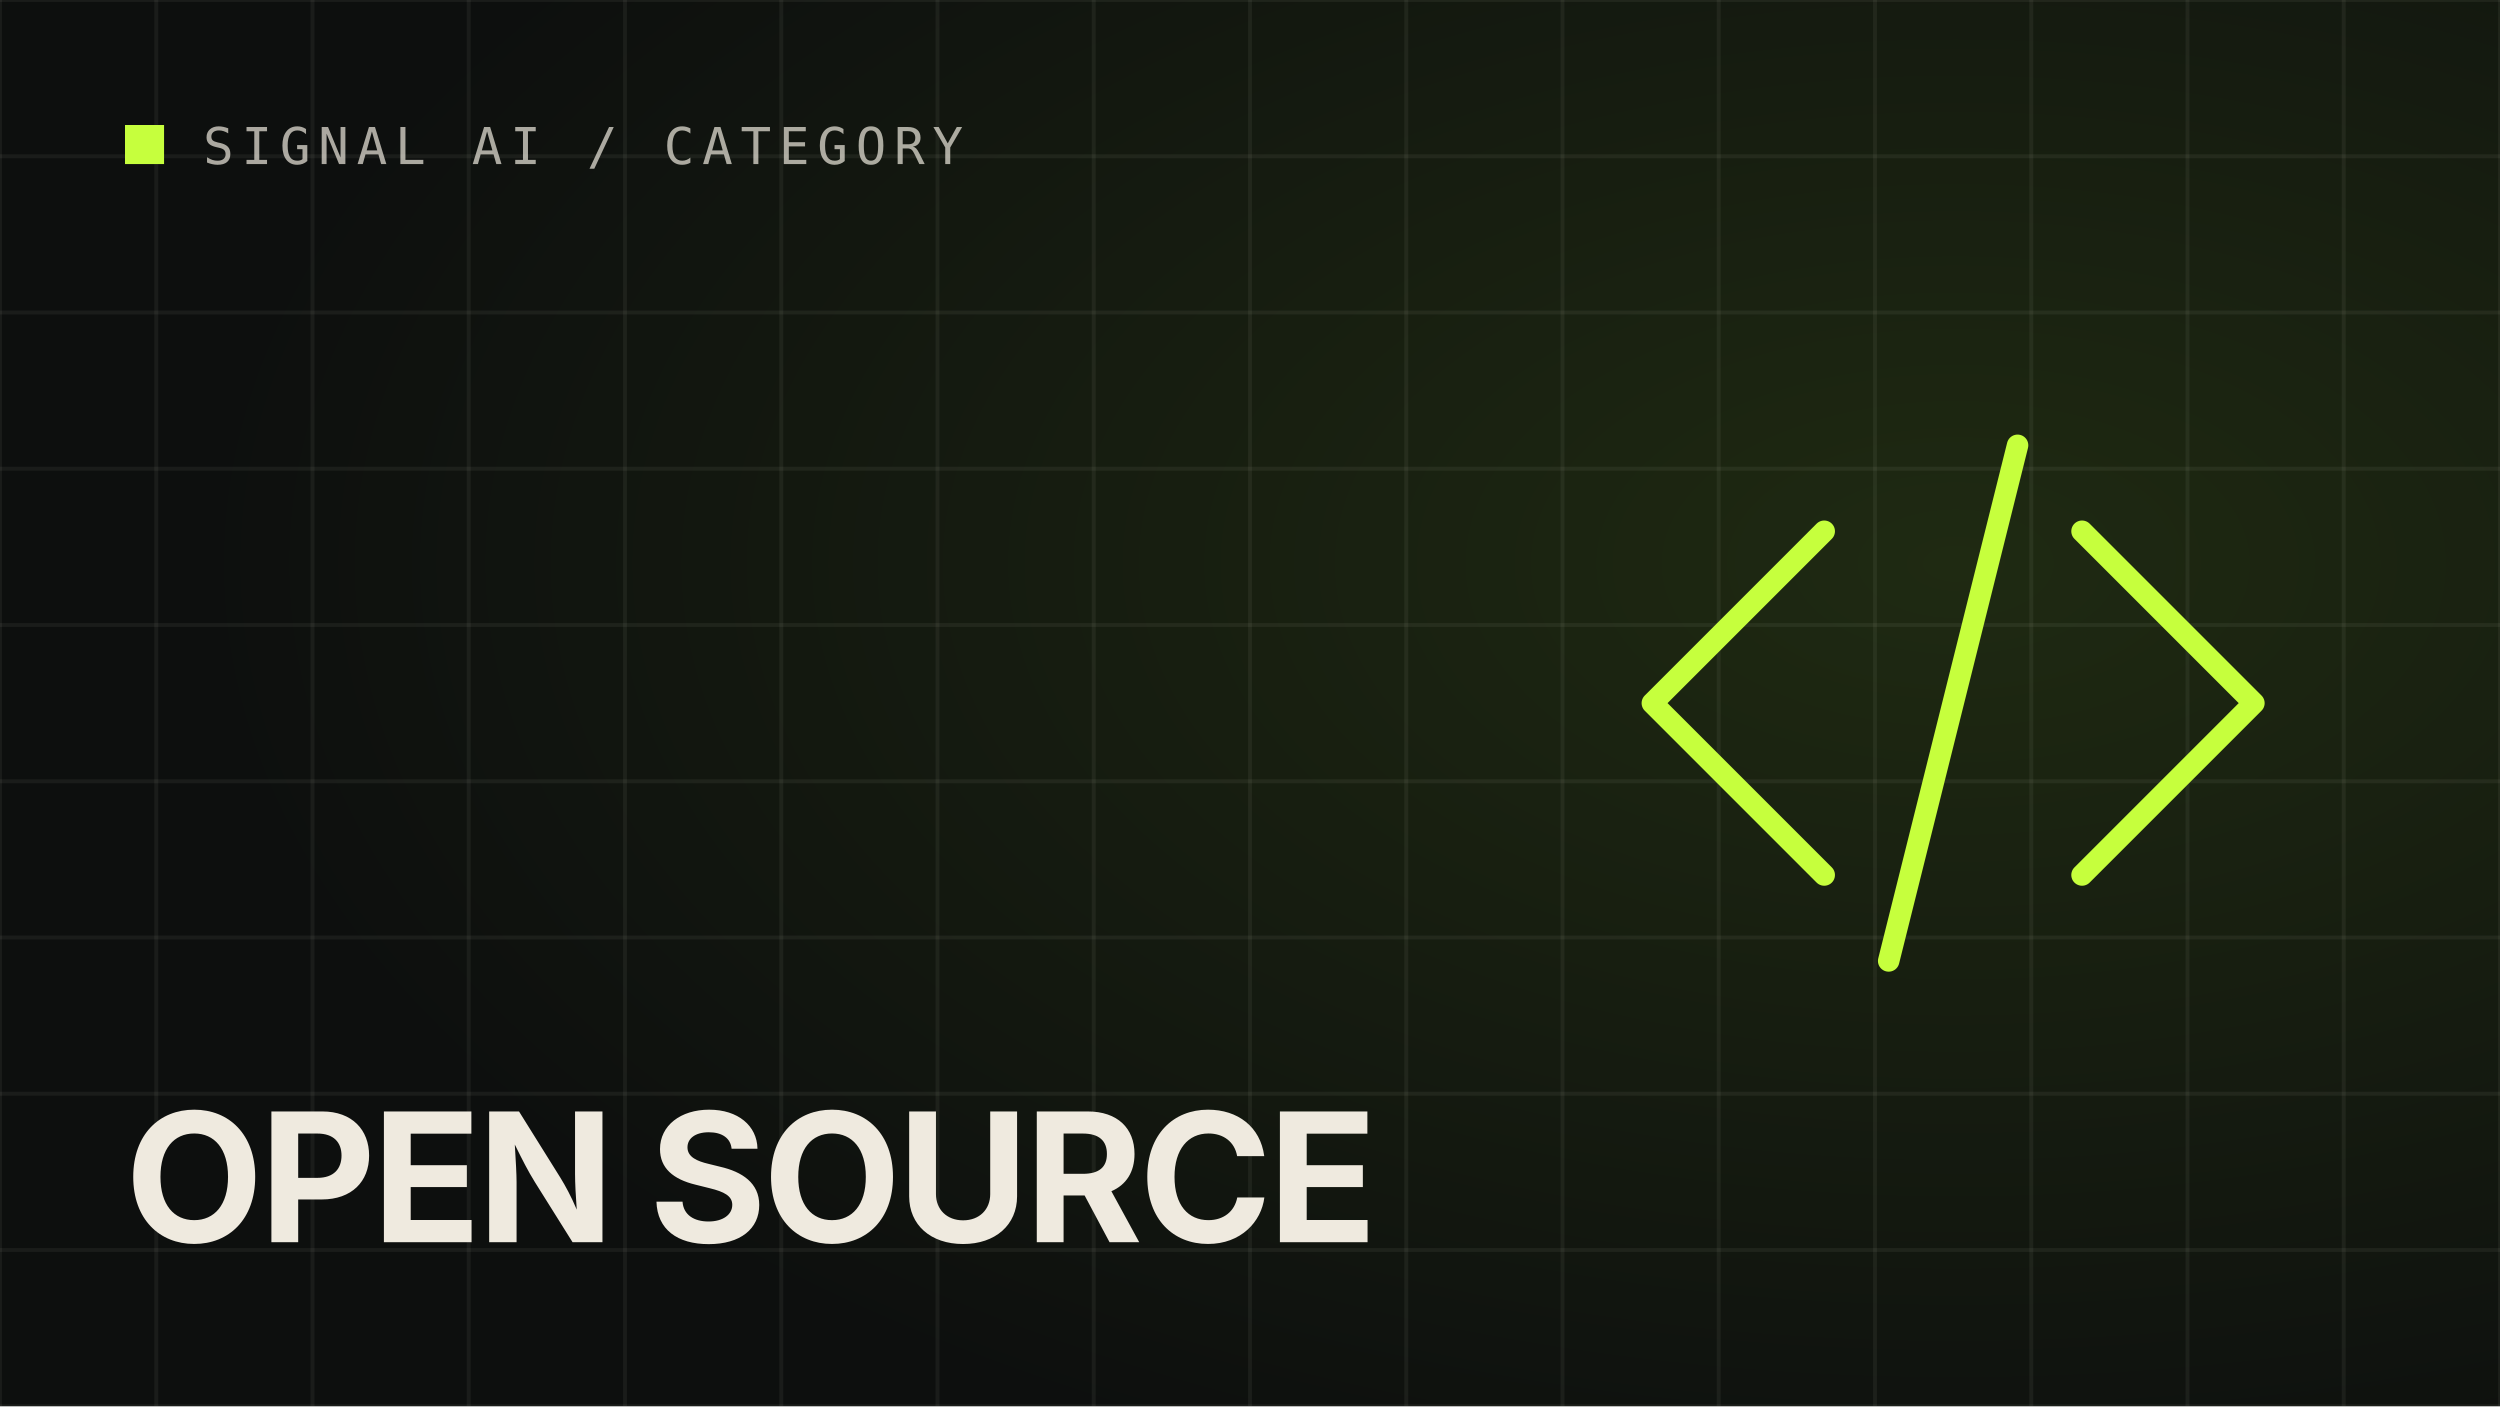
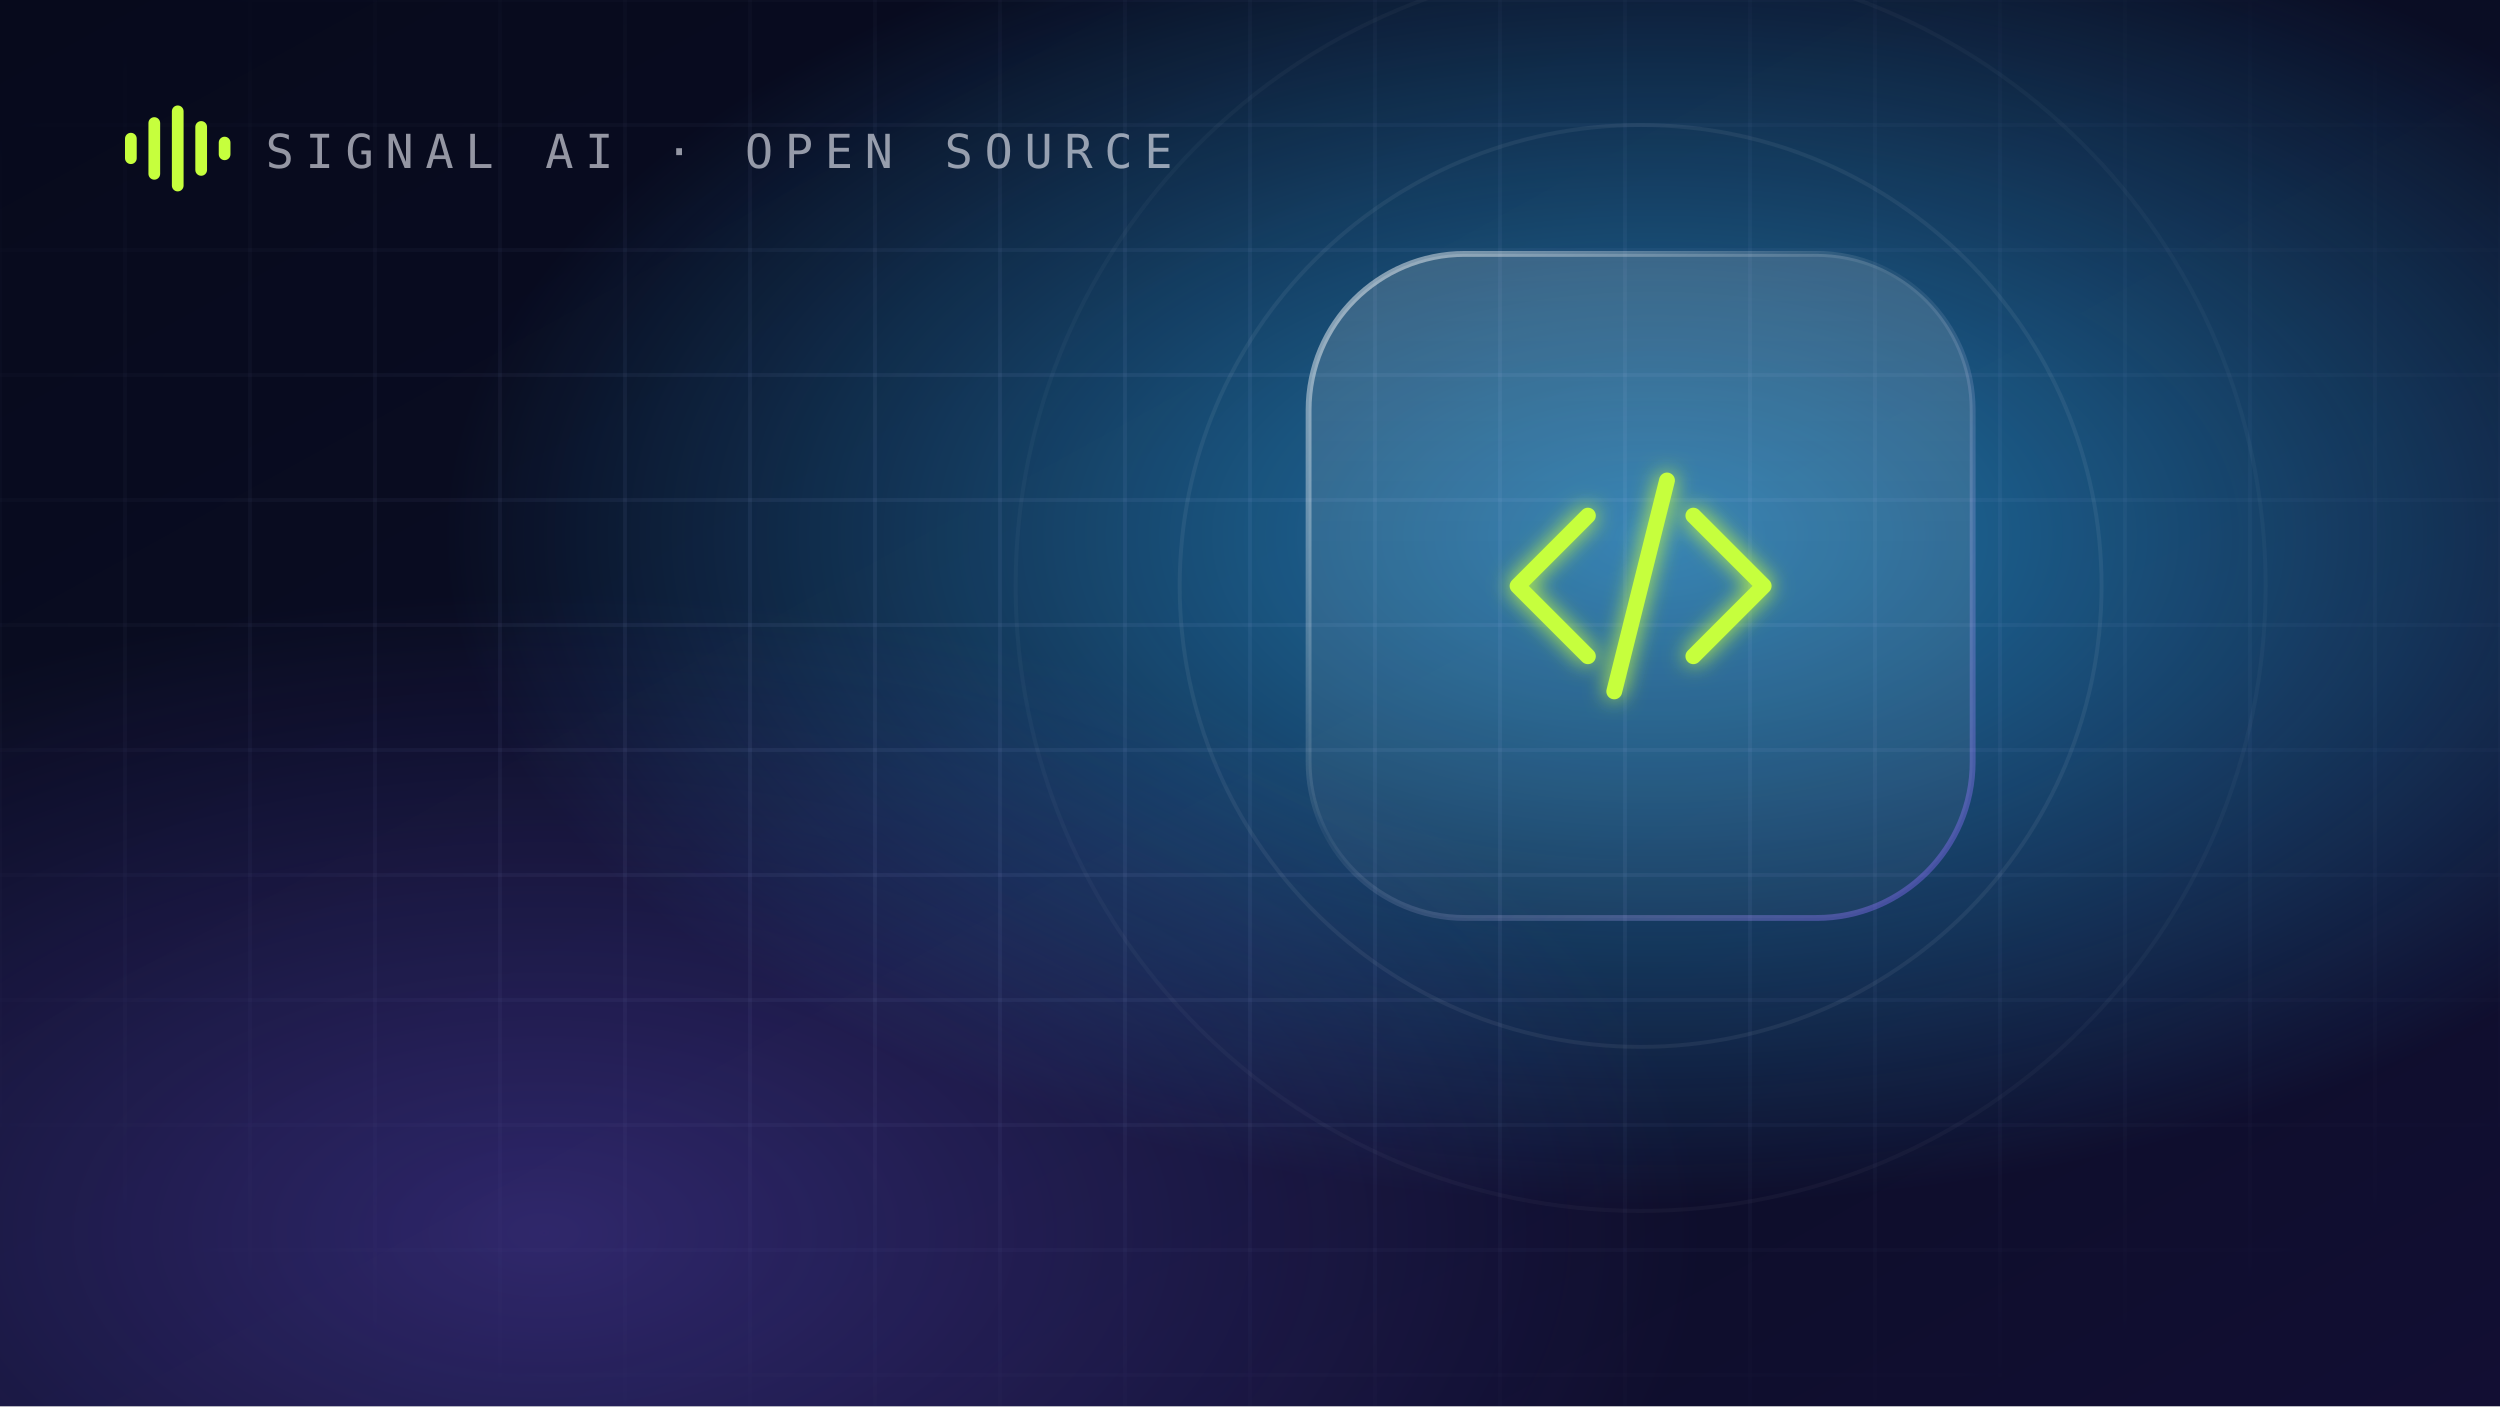
<svg xmlns="http://www.w3.org/2000/svg" viewBox="0 0 640 360" role="img" aria-label="OPEN SOURCE category artwork">
  <defs>
-     <radialGradient id="g" cx="78%" cy="40%" r="70%">
-       <stop offset="0" stop-color="#1f2a12" />
-       <stop offset="1" stop-color="#0d0f0e" />
+     <linearGradient id="bg" x1="0" y1="0" x2="1" y2="1">
+       <stop offset="0" stop-color="#070a1c" />
+       <stop offset=".6" stop-color="#0b0e26" />
+       <stop offset="1" stop-color="#120e33" />
+     </linearGradient>
+     <radialGradient id="ga" cx="66%" cy="38%" r="48%">
+       <stop offset="0" stop-color="#2fb8ff" stop-opacity=".62" />
+       <stop offset="1" stop-color="#2fb8ff" stop-opacity="0" />
    </radialGradient>
+     <radialGradient id="gb" cx="22%" cy="88%" r="46%">
+       <stop offset="0" stop-color="#7c5cff" stop-opacity=".32" />
+       <stop offset="1" stop-color="#7c5cff" stop-opacity="0" />
+     </radialGradient>
+     <radialGradient id="fade" cx="50%" cy="45%" r="62%">
+       <stop offset=".35" stop-color="#fff" />
+       <stop offset="1" stop-color="#fff" stop-opacity="0" />
+     </radialGradient>
+     <mask id="m">
+       <rect width="640" height="360" fill="url(#fade)" />
+     </mask>
+     <linearGradient id="glass" x1="0" y1="0" x2="0" y2="1">
+       <stop offset="0" stop-color="#fff" stop-opacity=".16" />
+       <stop offset="1" stop-color="#fff" stop-opacity=".03" />
+     </linearGradient>
+     <linearGradient id="edge" x1="0" y1="0" x2="1" y2="1">
+       <stop offset="0" stop-color="#fff" stop-opacity=".55" />
+       <stop offset=".45" stop-color="#fff" stop-opacity=".05" />
+       <stop offset="1" stop-color="#7c5cff" stop-opacity=".45" />
+     </linearGradient>
+     <filter id="glow" x="-50%" y="-50%" width="200%" height="200%">
+       <feGaussianBlur stdDeviation="6" result="b" />
+       <feMerge>
+         <feMergeNode in="b" />
+         <feMergeNode in="SourceGraphic" />
+       </feMerge>
+     </filter>
  </defs>
-   <rect width="640" height="360" fill="url(#g)" />
-   <g stroke="#efeadf" stroke-opacity=".06" stroke-width="1">
+   <rect width="640" height="360" fill="url(#bg)" />
+   <rect width="640" height="360" fill="url(#ga)" />
+   <rect width="640" height="360" fill="url(#gb)" />
+   <g stroke="#b0beff" stroke-opacity=".07" stroke-width="1" mask="url(#m)">
    <path d="M0 0V360" />
-     <path d="M40 0V360" />
-     <path d="M80 0V360" />
-     <path d="M120 0V360" />
+     <path d="M32 0V360" />
+     <path d="M64 0V360" />
+     <path d="M96 0V360" />
+     <path d="M128 0V360" />
    <path d="M160 0V360" />
-     <path d="M200 0V360" />
-     <path d="M240 0V360" />
-     <path d="M280 0V360" />
+     <path d="M192 0V360" />
+     <path d="M224 0V360" />
+     <path d="M256 0V360" />
+     <path d="M288 0V360" />
    <path d="M320 0V360" />
-     <path d="M360 0V360" />
-     <path d="M400 0V360" />
-     <path d="M440 0V360" />
+     <path d="M352 0V360" />
+     <path d="M384 0V360" />
+     <path d="M416 0V360" />
+     <path d="M448 0V360" />
    <path d="M480 0V360" />
-     <path d="M520 0V360" />
-     <path d="M560 0V360" />
-     <path d="M600 0V360" />
+     <path d="M512 0V360" />
+     <path d="M544 0V360" />
+     <path d="M576 0V360" />
+     <path d="M608 0V360" />
    <path d="M640 0V360" />
    <path d="M0 0H640" />
-     <path d="M0 40H640" />
-     <path d="M0 80H640" />
-     <path d="M0 120H640" />
+     <path d="M0 32H640" />
+     <path d="M0 64H640" />
+     <path d="M0 96H640" />
+     <path d="M0 128H640" />
    <path d="M0 160H640" />
-     <path d="M0 200H640" />
-     <path d="M0 240H640" />
-     <path d="M0 280H640" />
+     <path d="M0 192H640" />
+     <path d="M0 224H640" />
+     <path d="M0 256H640" />
+     <path d="M0 288H640" />
    <path d="M0 320H640" />
-     <path d="M0 360H640" />
+     <path d="M0 352H640" />
  </g>
-   <g transform="translate(390 70) scale(1.1)" fill="none" stroke="#c6ff3d" stroke-width="5" stroke-linecap="round" stroke-linejoin="round">
+   <circle cx="420" cy="150" r="118" fill="none" stroke="#fff" stroke-opacity=".06" />
+   <circle cx="420" cy="150" r="160" fill="none" stroke="#fff" stroke-opacity=".035" />
+   <rect x="335" y="65" width="170" height="170" rx="40" fill="url(#glass)" stroke="url(#edge)" stroke-width="1.5" />
+   <g transform="translate(375 105) scale(.45)" fill="none" stroke="#c6ff3d" stroke-width="9" stroke-linecap="round" stroke-linejoin="round" filter="url(#glow)">
    <path d="M70 60L30 100L70 140M130 60L170 100L130 140M115 40L85 160" />
  </g>
-   <rect x="32" y="32" width="10" height="10" fill="#c6ff3d" />
-   <text x="52" y="42" fill="#efeadf" fill-opacity=".7" font-family="ui-monospace,Menlo,monospace" font-size="13" letter-spacing="2">SIGNAL AI / CATEGORY</text>
-   <text x="32" y="318" fill="#efeadf" font-family="Space Grotesk,Inter,system-ui,sans-serif" font-weight="700" font-size="46" letter-spacing="-1">OPEN SOURCE</text>
+   <g fill="#c6ff3d">
+     <rect x="32" y="34" width="3" height="8" rx="1.5" />
+     <rect x="38" y="30" width="3" height="16" rx="1.5" />
+     <rect x="44" y="27" width="3" height="22" rx="1.5" />
+     <rect x="50" y="31" width="3" height="14" rx="1.5" />
+     <rect x="56" y="35" width="3" height="6" rx="1.5" />
+   </g>
+   <text x="68" y="43" fill="#f2f4fb" fill-opacity=".6" font-family="ui-monospace,Menlo,monospace" font-size="12" letter-spacing="3">SIGNAL AI · OPEN SOURCE</text>
</svg>
